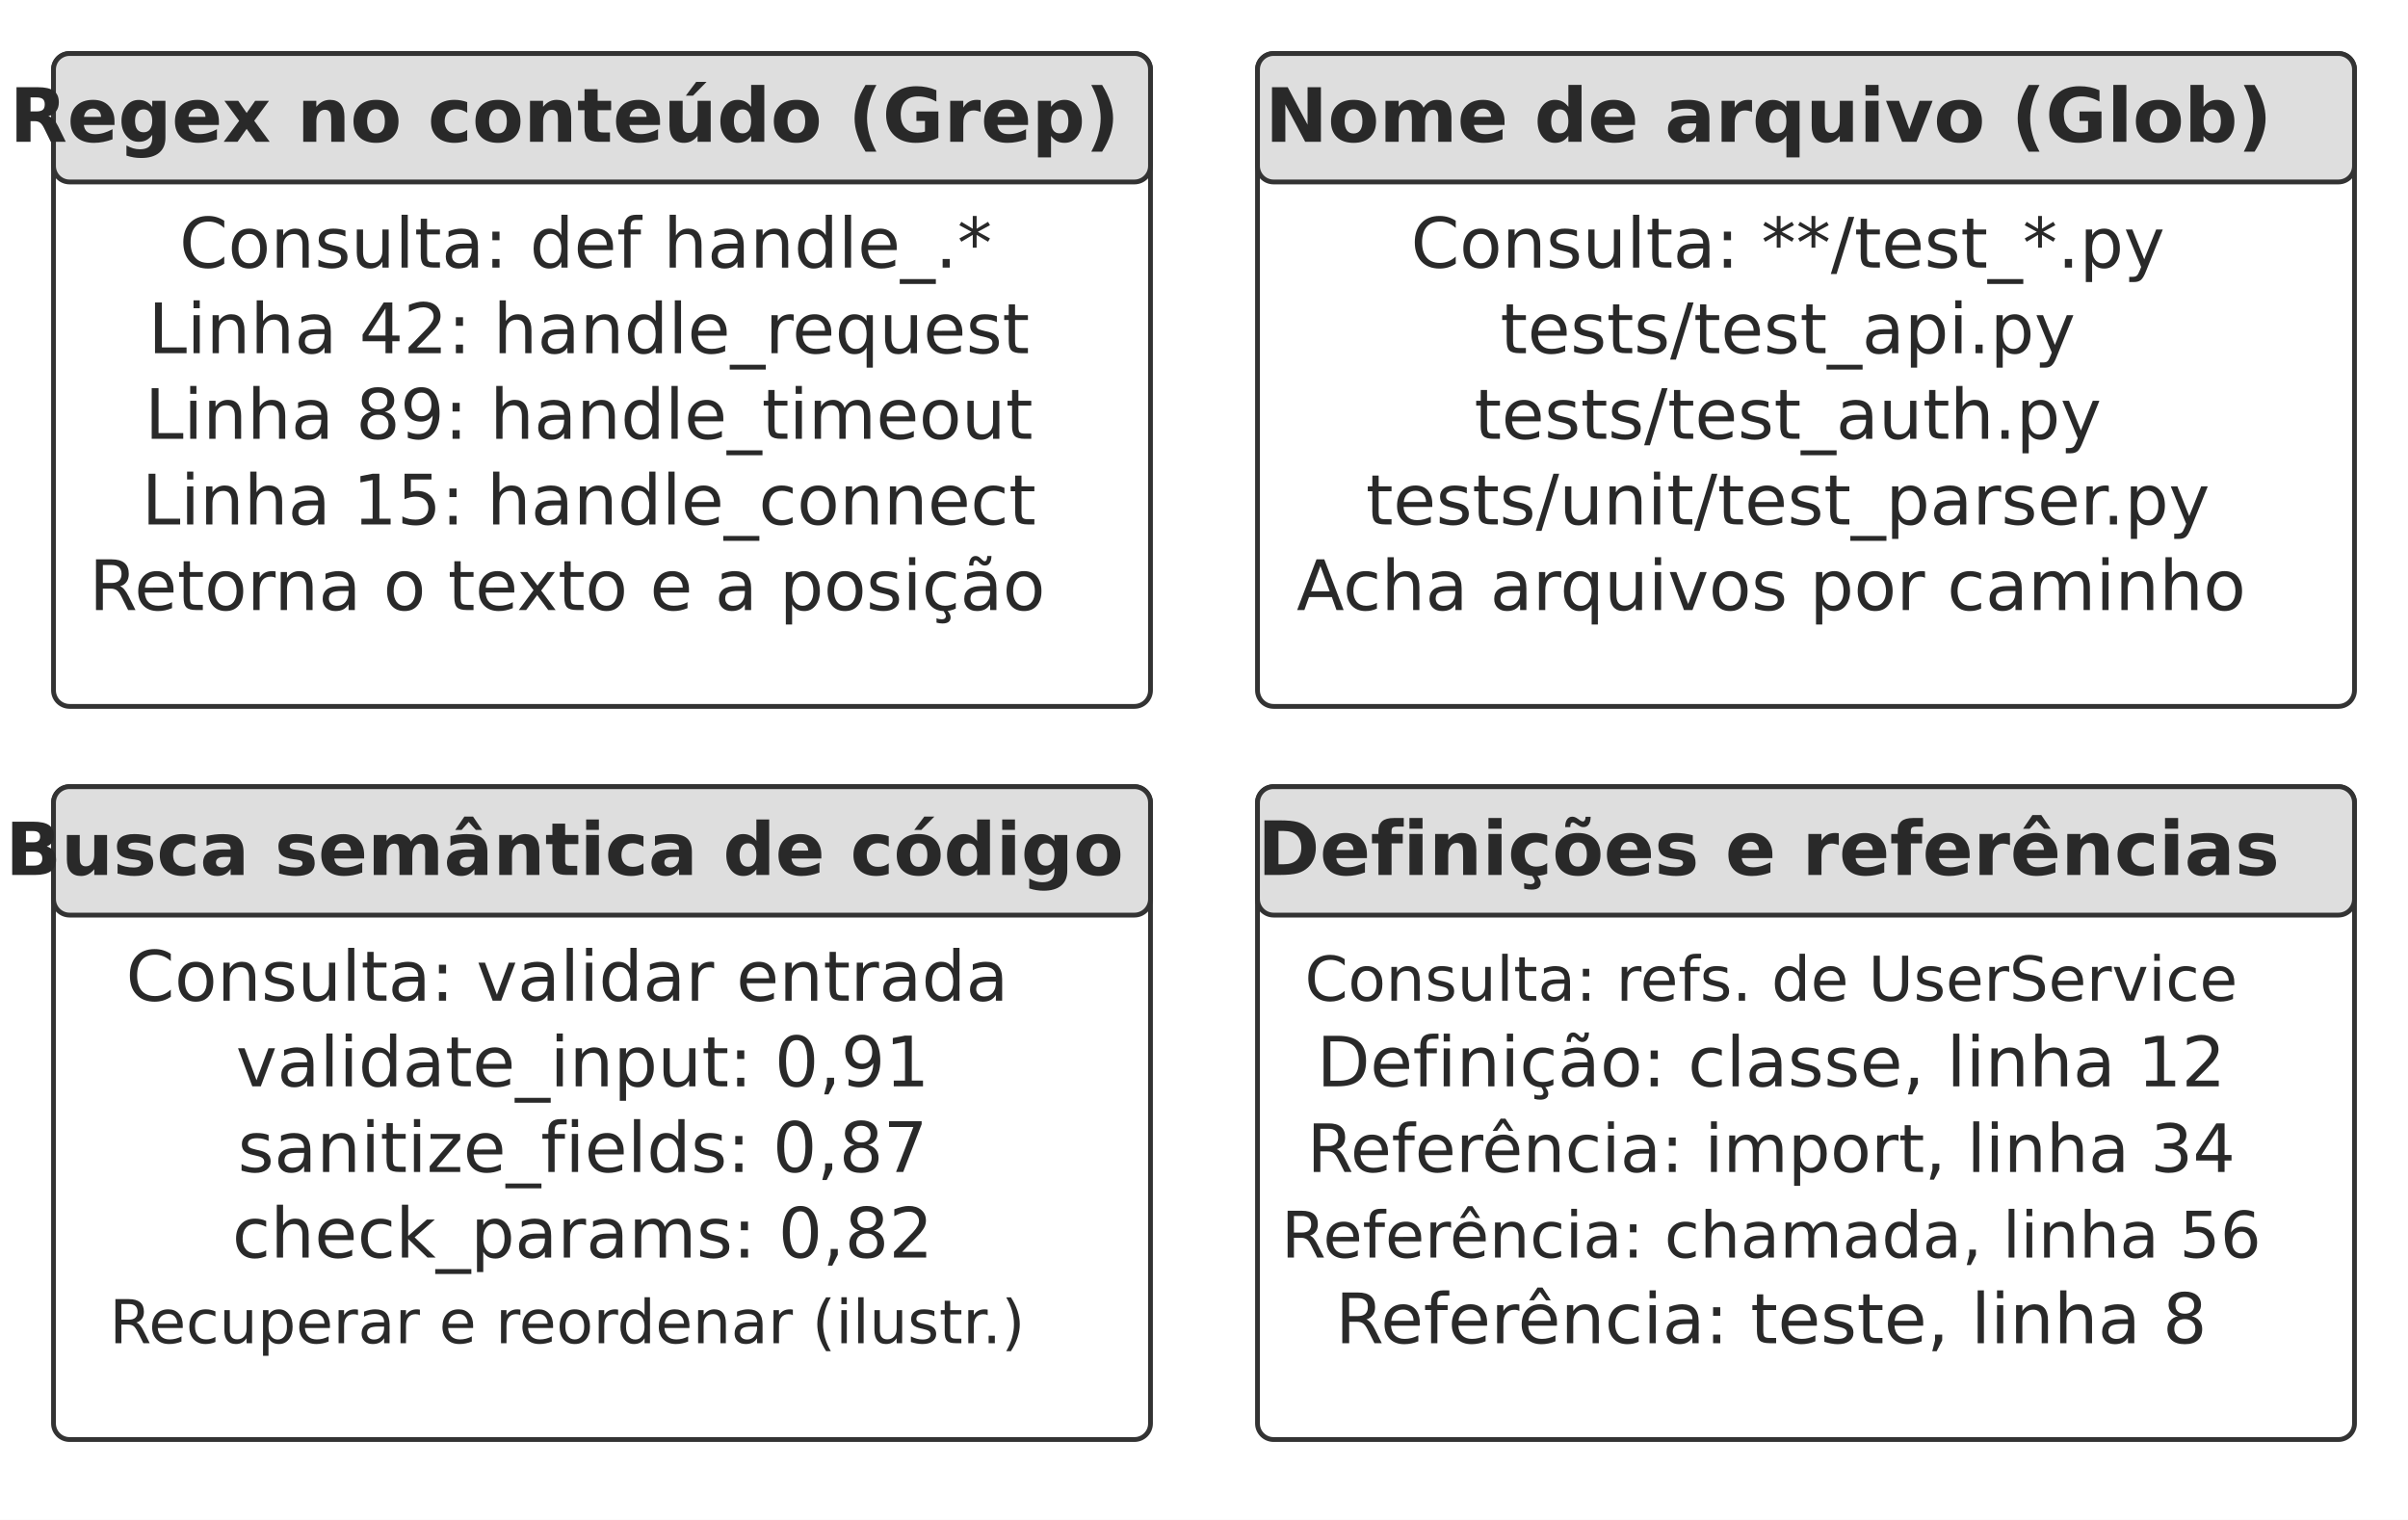
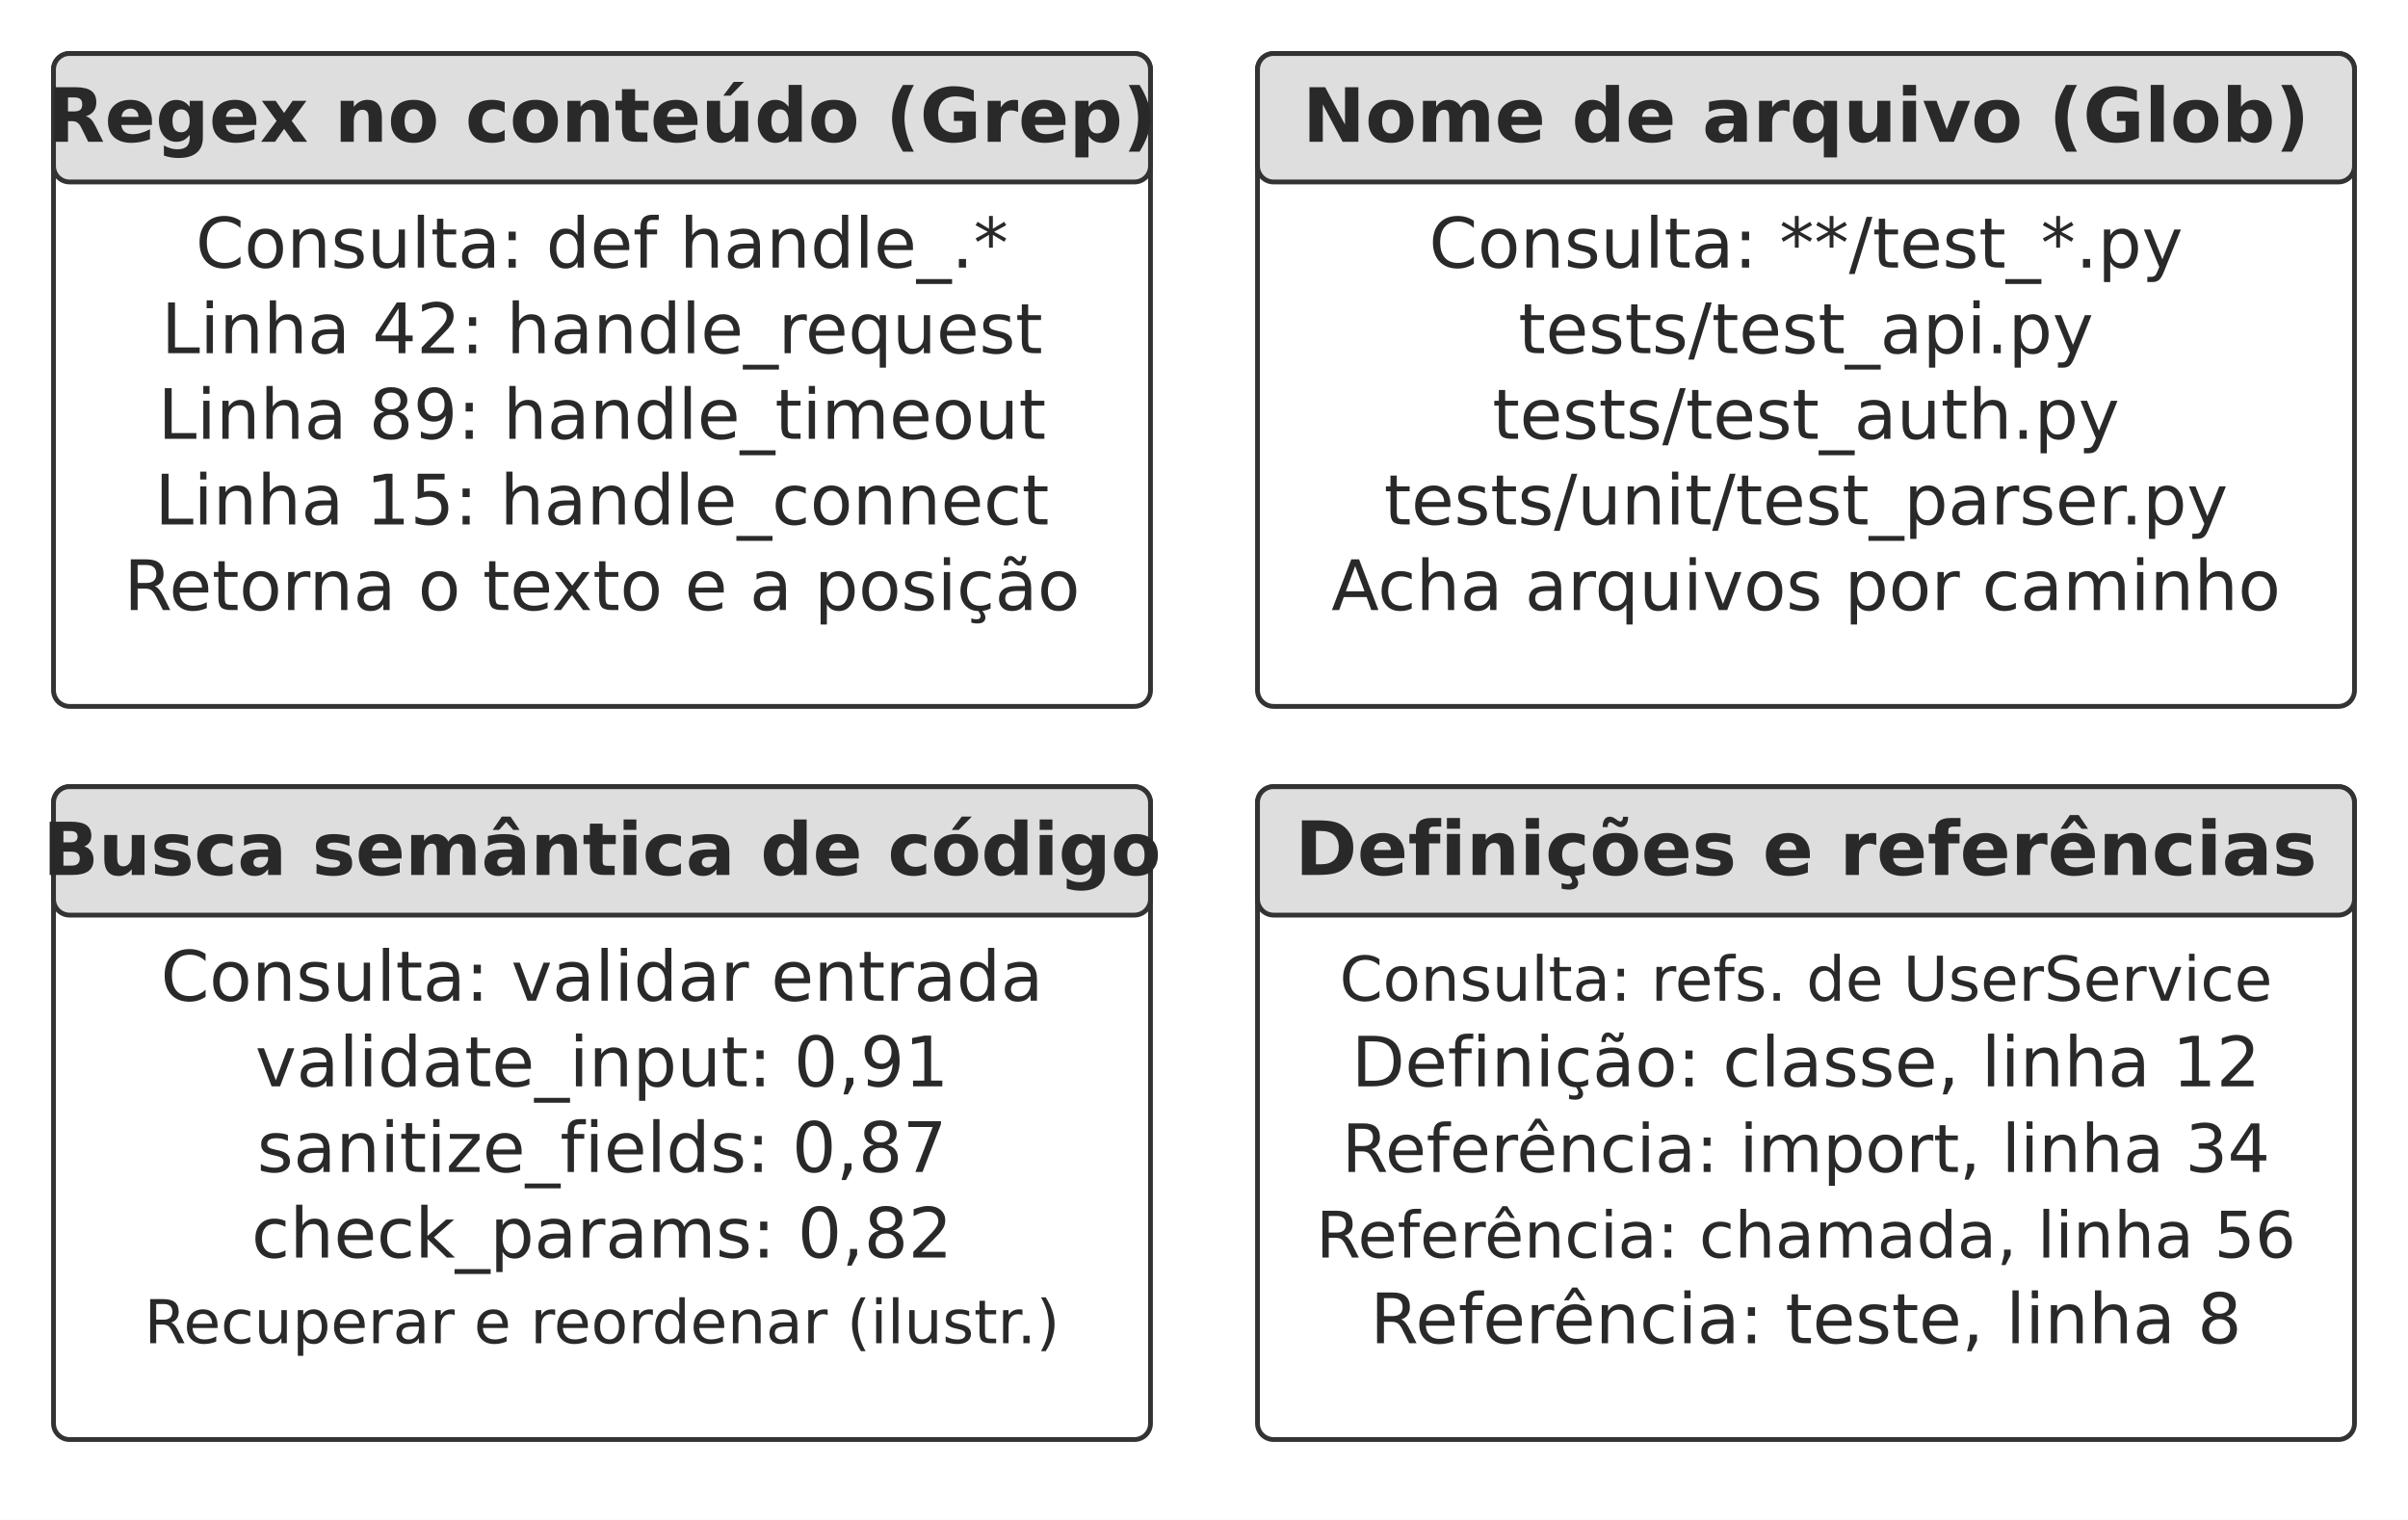
<svg xmlns="http://www.w3.org/2000/svg" width="106.000mm" height="66.898mm" viewBox="0 0 900 568" role="img" aria-labelledby="title desc">
  <defs>
    <marker id="arrow" viewBox="0 0 10 10" refX="9" refY="5" markerWidth="7" markerHeight="7" orient="auto-start-reverse">
      <path d="M0 0 L10 5 L0 10 Z" fill="#333333" />
    </marker>
  </defs>
  <rect width="900" height="568" fill="#ffffff" y="0" />
  <rect x="20" y="20" width="410" height="244" rx="6" fill="#ffffff" stroke="#333333" stroke-width="1.8" />
  <rect x="20" y="20" width="410" height="48" rx="6" fill="#dedede" stroke="#333333" stroke-width="1.8" />
-   <text x="211" y="53" text-anchor="middle" font-family="&quot;DejaVu Sans&quot;, Arial, &quot;Helvetica Neue&quot;, sans-serif" font-size="28.0" font-weight="700" fill="#292929">Regex no conteúdo (Grep)</text>
-   <text x="218.93" y="100" text-anchor="middle" font-family="&quot;DejaVu Sans&quot;, Arial, &quot;Helvetica Neue&quot;, sans-serif" font-size="26.0" font-weight="400" fill="#292929">Consulta: def handle_.*</text>
-   <text x="220.1" y="132" text-anchor="middle" font-family="&quot;DejaVu Sans&quot;, Arial, &quot;Helvetica Neue&quot;, sans-serif" font-size="26.0" font-weight="400" fill="#292929">Linha 42: handle_request</text>
-   <text x="220.1" y="164" text-anchor="middle" font-family="&quot;DejaVu Sans&quot;, Arial, &quot;Helvetica Neue&quot;, sans-serif" font-size="26.0" font-weight="400" fill="#292929">Linha 89: handle_timeout</text>
-   <text x="220.1" y="196" text-anchor="middle" font-family="&quot;DejaVu Sans&quot;, Arial, &quot;Helvetica Neue&quot;, sans-serif" font-size="26.0" font-weight="400" fill="#292929">Linha 15: handle_connect</text>
-   <text x="212" y="228" text-anchor="middle" font-family="&quot;DejaVu Sans&quot;, Arial, &quot;Helvetica Neue&quot;, sans-serif" font-size="26.0" font-weight="400" fill="#292929">Retorna o texto e a posição</text>
+   <text x="225" y="53" text-anchor="middle" font-family="&quot;DejaVu Sans&quot;, Arial, &quot;Helvetica Neue&quot;, sans-serif" font-size="28.0" font-weight="700" fill="#292929">Regex no conteúdo (Grep)</text>
+   <text x="225" y="100" text-anchor="middle" font-family="&quot;DejaVu Sans&quot;, Arial, &quot;Helvetica Neue&quot;, sans-serif" font-size="26.0" font-weight="400" fill="#292929">Consulta: def handle_.*</text>
+   <text x="225" y="132" text-anchor="middle" font-family="&quot;DejaVu Sans&quot;, Arial, &quot;Helvetica Neue&quot;, sans-serif" font-size="26.0" font-weight="400" fill="#292929">Linha 42: handle_request</text>
+   <text x="225" y="164" text-anchor="middle" font-family="&quot;DejaVu Sans&quot;, Arial, &quot;Helvetica Neue&quot;, sans-serif" font-size="26.0" font-weight="400" fill="#292929">Linha 89: handle_timeout</text>
+   <text x="225" y="196" text-anchor="middle" font-family="&quot;DejaVu Sans&quot;, Arial, &quot;Helvetica Neue&quot;, sans-serif" font-size="26.0" font-weight="400" fill="#292929">Linha 15: handle_connect</text>
+   <text x="225" y="228" text-anchor="middle" font-family="&quot;DejaVu Sans&quot;, Arial, &quot;Helvetica Neue&quot;, sans-serif" font-size="26.0" font-weight="400" fill="#292929">Retorna o texto e a posição</text>
  <rect x="470" y="20" width="410" height="244" rx="6" fill="#ffffff" stroke="#333333" stroke-width="1.8" />
  <rect x="470" y="20" width="410" height="48" rx="6" fill="#dedede" stroke="#333333" stroke-width="1.8" />
-   <text x="661" y="53" text-anchor="middle" font-family="&quot;DejaVu Sans&quot;, Arial, &quot;Helvetica Neue&quot;, sans-serif" font-size="28.0" font-weight="700" fill="#292929">Nome de arquivo (Glob)</text>
-   <text x="668.23" y="100" text-anchor="middle" font-family="&quot;DejaVu Sans&quot;, Arial, &quot;Helvetica Neue&quot;, sans-serif" font-size="26.0" font-weight="400" fill="#292929">Consulta: **/test_*.py</text>
-   <text x="668.23" y="132" text-anchor="middle" font-family="&quot;DejaVu Sans&quot;, Arial, &quot;Helvetica Neue&quot;, sans-serif" font-size="26.0" font-weight="400" fill="#292929">tests/test_api.py</text>
-   <text x="668.23" y="164" text-anchor="middle" font-family="&quot;DejaVu Sans&quot;, Arial, &quot;Helvetica Neue&quot;, sans-serif" font-size="26.0" font-weight="400" fill="#292929">tests/test_auth.py</text>
-   <text x="668.23" y="196" text-anchor="middle" font-family="&quot;DejaVu Sans&quot;, Arial, &quot;Helvetica Neue&quot;, sans-serif" font-size="26.0" font-weight="400" fill="#292929">tests/unit/test_parser.py</text>
-   <text x="662" y="228" text-anchor="middle" font-family="&quot;DejaVu Sans&quot;, Arial, &quot;Helvetica Neue&quot;, sans-serif" font-size="26.0" font-weight="400" fill="#292929">Acha arquivos por caminho</text>
+   <text x="675" y="53" text-anchor="middle" font-family="&quot;DejaVu Sans&quot;, Arial, &quot;Helvetica Neue&quot;, sans-serif" font-size="28.0" font-weight="700" fill="#292929">Nome de arquivo (Glob)</text>
+   <text x="675" y="100" text-anchor="middle" font-family="&quot;DejaVu Sans&quot;, Arial, &quot;Helvetica Neue&quot;, sans-serif" font-size="26.0" font-weight="400" fill="#292929">Consulta: **/test_*.py</text>
+   <text x="675" y="132" text-anchor="middle" font-family="&quot;DejaVu Sans&quot;, Arial, &quot;Helvetica Neue&quot;, sans-serif" font-size="26.0" font-weight="400" fill="#292929">tests/test_api.py</text>
+   <text x="675" y="164" text-anchor="middle" font-family="&quot;DejaVu Sans&quot;, Arial, &quot;Helvetica Neue&quot;, sans-serif" font-size="26.0" font-weight="400" fill="#292929">tests/test_auth.py</text>
+   <text x="675" y="196" text-anchor="middle" font-family="&quot;DejaVu Sans&quot;, Arial, &quot;Helvetica Neue&quot;, sans-serif" font-size="26.0" font-weight="400" fill="#292929">tests/unit/test_parser.py</text>
+   <text x="675" y="228" text-anchor="middle" font-family="&quot;DejaVu Sans&quot;, Arial, &quot;Helvetica Neue&quot;, sans-serif" font-size="26.0" font-weight="400" fill="#292929">Acha arquivos por caminho</text>
  <rect x="20" y="294" width="410" height="244" rx="6" fill="#ffffff" stroke="#333333" stroke-width="1.8" />
  <rect x="20" y="294" width="410" height="48" rx="6" fill="#dedede" stroke="#333333" stroke-width="1.8" />
-   <text x="211" y="327" text-anchor="middle" font-family="&quot;DejaVu Sans&quot;, Arial, &quot;Helvetica Neue&quot;, sans-serif" font-size="27.3" font-weight="700" fill="#292929">Busca semântica de código</text>
-   <text x="212" y="374" text-anchor="middle" font-family="&quot;DejaVu Sans&quot;, Arial, &quot;Helvetica Neue&quot;, sans-serif" font-size="26.0" font-weight="400" fill="#292929">Consulta: validar entrada</text>
-   <text x="217.78" y="406" text-anchor="middle" font-family="&quot;DejaVu Sans&quot;, Arial, &quot;Helvetica Neue&quot;, sans-serif" font-size="26.0" font-weight="400" fill="#292929">validate_input: 0,91</text>
-   <text x="217.78" y="438" text-anchor="middle" font-family="&quot;DejaVu Sans&quot;, Arial, &quot;Helvetica Neue&quot;, sans-serif" font-size="26.0" font-weight="400" fill="#292929">sanitize_fields: 0,87</text>
-   <text x="217.78" y="470" text-anchor="middle" font-family="&quot;DejaVu Sans&quot;, Arial, &quot;Helvetica Neue&quot;, sans-serif" font-size="26.0" font-weight="400" fill="#292929">check_params: 0,82</text>
-   <text x="212" y="502" text-anchor="middle" font-family="&quot;DejaVu Sans&quot;, Arial, &quot;Helvetica Neue&quot;, sans-serif" font-size="22.6" font-weight="400" fill="#292929">Recuperar e reordenar (ilustr.)</text>
+   <text x="225" y="327" text-anchor="middle" font-family="&quot;DejaVu Sans&quot;, Arial, &quot;Helvetica Neue&quot;, sans-serif" font-size="27.3" font-weight="700" fill="#292929">Busca semântica de código</text>
+   <text x="225" y="374" text-anchor="middle" font-family="&quot;DejaVu Sans&quot;, Arial, &quot;Helvetica Neue&quot;, sans-serif" font-size="26.0" font-weight="400" fill="#292929">Consulta: validar entrada</text>
+   <text x="225" y="406" text-anchor="middle" font-family="&quot;DejaVu Sans&quot;, Arial, &quot;Helvetica Neue&quot;, sans-serif" font-size="26.0" font-weight="400" fill="#292929">validate_input: 0,91</text>
+   <text x="225" y="438" text-anchor="middle" font-family="&quot;DejaVu Sans&quot;, Arial, &quot;Helvetica Neue&quot;, sans-serif" font-size="26.0" font-weight="400" fill="#292929">sanitize_fields: 0,87</text>
+   <text x="225" y="470" text-anchor="middle" font-family="&quot;DejaVu Sans&quot;, Arial, &quot;Helvetica Neue&quot;, sans-serif" font-size="26.0" font-weight="400" fill="#292929">check_params: 0,82</text>
+   <text x="225" y="502" text-anchor="middle" font-family="&quot;DejaVu Sans&quot;, Arial, &quot;Helvetica Neue&quot;, sans-serif" font-size="22.6" font-weight="400" fill="#292929">Recuperar e reordenar (ilustr.)</text>
  <rect x="470" y="294" width="410" height="244" rx="6" fill="#ffffff" stroke="#333333" stroke-width="1.8" />
  <rect x="470" y="294" width="410" height="48" rx="6" fill="#dedede" stroke="#333333" stroke-width="1.8" />
-   <text x="661" y="327" text-anchor="middle" font-family="&quot;DejaVu Sans&quot;, Arial, &quot;Helvetica Neue&quot;, sans-serif" font-size="28.0" font-weight="700" fill="#292929">Definições e referências</text>
-   <text x="662" y="374" text-anchor="middle" font-family="&quot;DejaVu Sans&quot;, Arial, &quot;Helvetica Neue&quot;, sans-serif" font-size="23.1" font-weight="400" fill="#292929">Consulta: refs. de UserService</text>
-   <text x="662" y="406" text-anchor="middle" font-family="&quot;DejaVu Sans&quot;, Arial, &quot;Helvetica Neue&quot;, sans-serif" font-size="25.9" font-weight="400" fill="#292929">Definição: classe, linha 12</text>
-   <text x="662" y="438" text-anchor="middle" font-family="&quot;DejaVu Sans&quot;, Arial, &quot;Helvetica Neue&quot;, sans-serif" font-size="24.9" font-weight="400" fill="#292929">Referência: import, linha 34</text>
-   <text x="662" y="470" text-anchor="middle" font-family="&quot;DejaVu Sans&quot;, Arial, &quot;Helvetica Neue&quot;, sans-serif" font-size="24.0" font-weight="400" fill="#292929">Referência: chamada, linha 56</text>
-   <text x="662" y="502" text-anchor="middle" font-family="&quot;DejaVu Sans&quot;, Arial, &quot;Helvetica Neue&quot;, sans-serif" font-size="26.0" font-weight="400" fill="#292929">Referência: teste, linha 8</text>
+   <text x="675" y="327" text-anchor="middle" font-family="&quot;DejaVu Sans&quot;, Arial, &quot;Helvetica Neue&quot;, sans-serif" font-size="28.0" font-weight="700" fill="#292929">Definições e referências</text>
+   <text x="675" y="374" text-anchor="middle" font-family="&quot;DejaVu Sans&quot;, Arial, &quot;Helvetica Neue&quot;, sans-serif" font-size="23.1" font-weight="400" fill="#292929">Consulta: refs. de UserService</text>
+   <text x="675" y="406" text-anchor="middle" font-family="&quot;DejaVu Sans&quot;, Arial, &quot;Helvetica Neue&quot;, sans-serif" font-size="25.9" font-weight="400" fill="#292929">Definição: classe, linha 12</text>
+   <text x="675" y="438" text-anchor="middle" font-family="&quot;DejaVu Sans&quot;, Arial, &quot;Helvetica Neue&quot;, sans-serif" font-size="24.9" font-weight="400" fill="#292929">Referência: import, linha 34</text>
+   <text x="675" y="470" text-anchor="middle" font-family="&quot;DejaVu Sans&quot;, Arial, &quot;Helvetica Neue&quot;, sans-serif" font-size="24.0" font-weight="400" fill="#292929">Referência: chamada, linha 56</text>
+   <text x="675" y="502" text-anchor="middle" font-family="&quot;DejaVu Sans&quot;, Arial, &quot;Helvetica Neue&quot;, sans-serif" font-size="26.0" font-weight="400" fill="#292929">Referência: teste, linha 8</text>
  <defs />
</svg>
